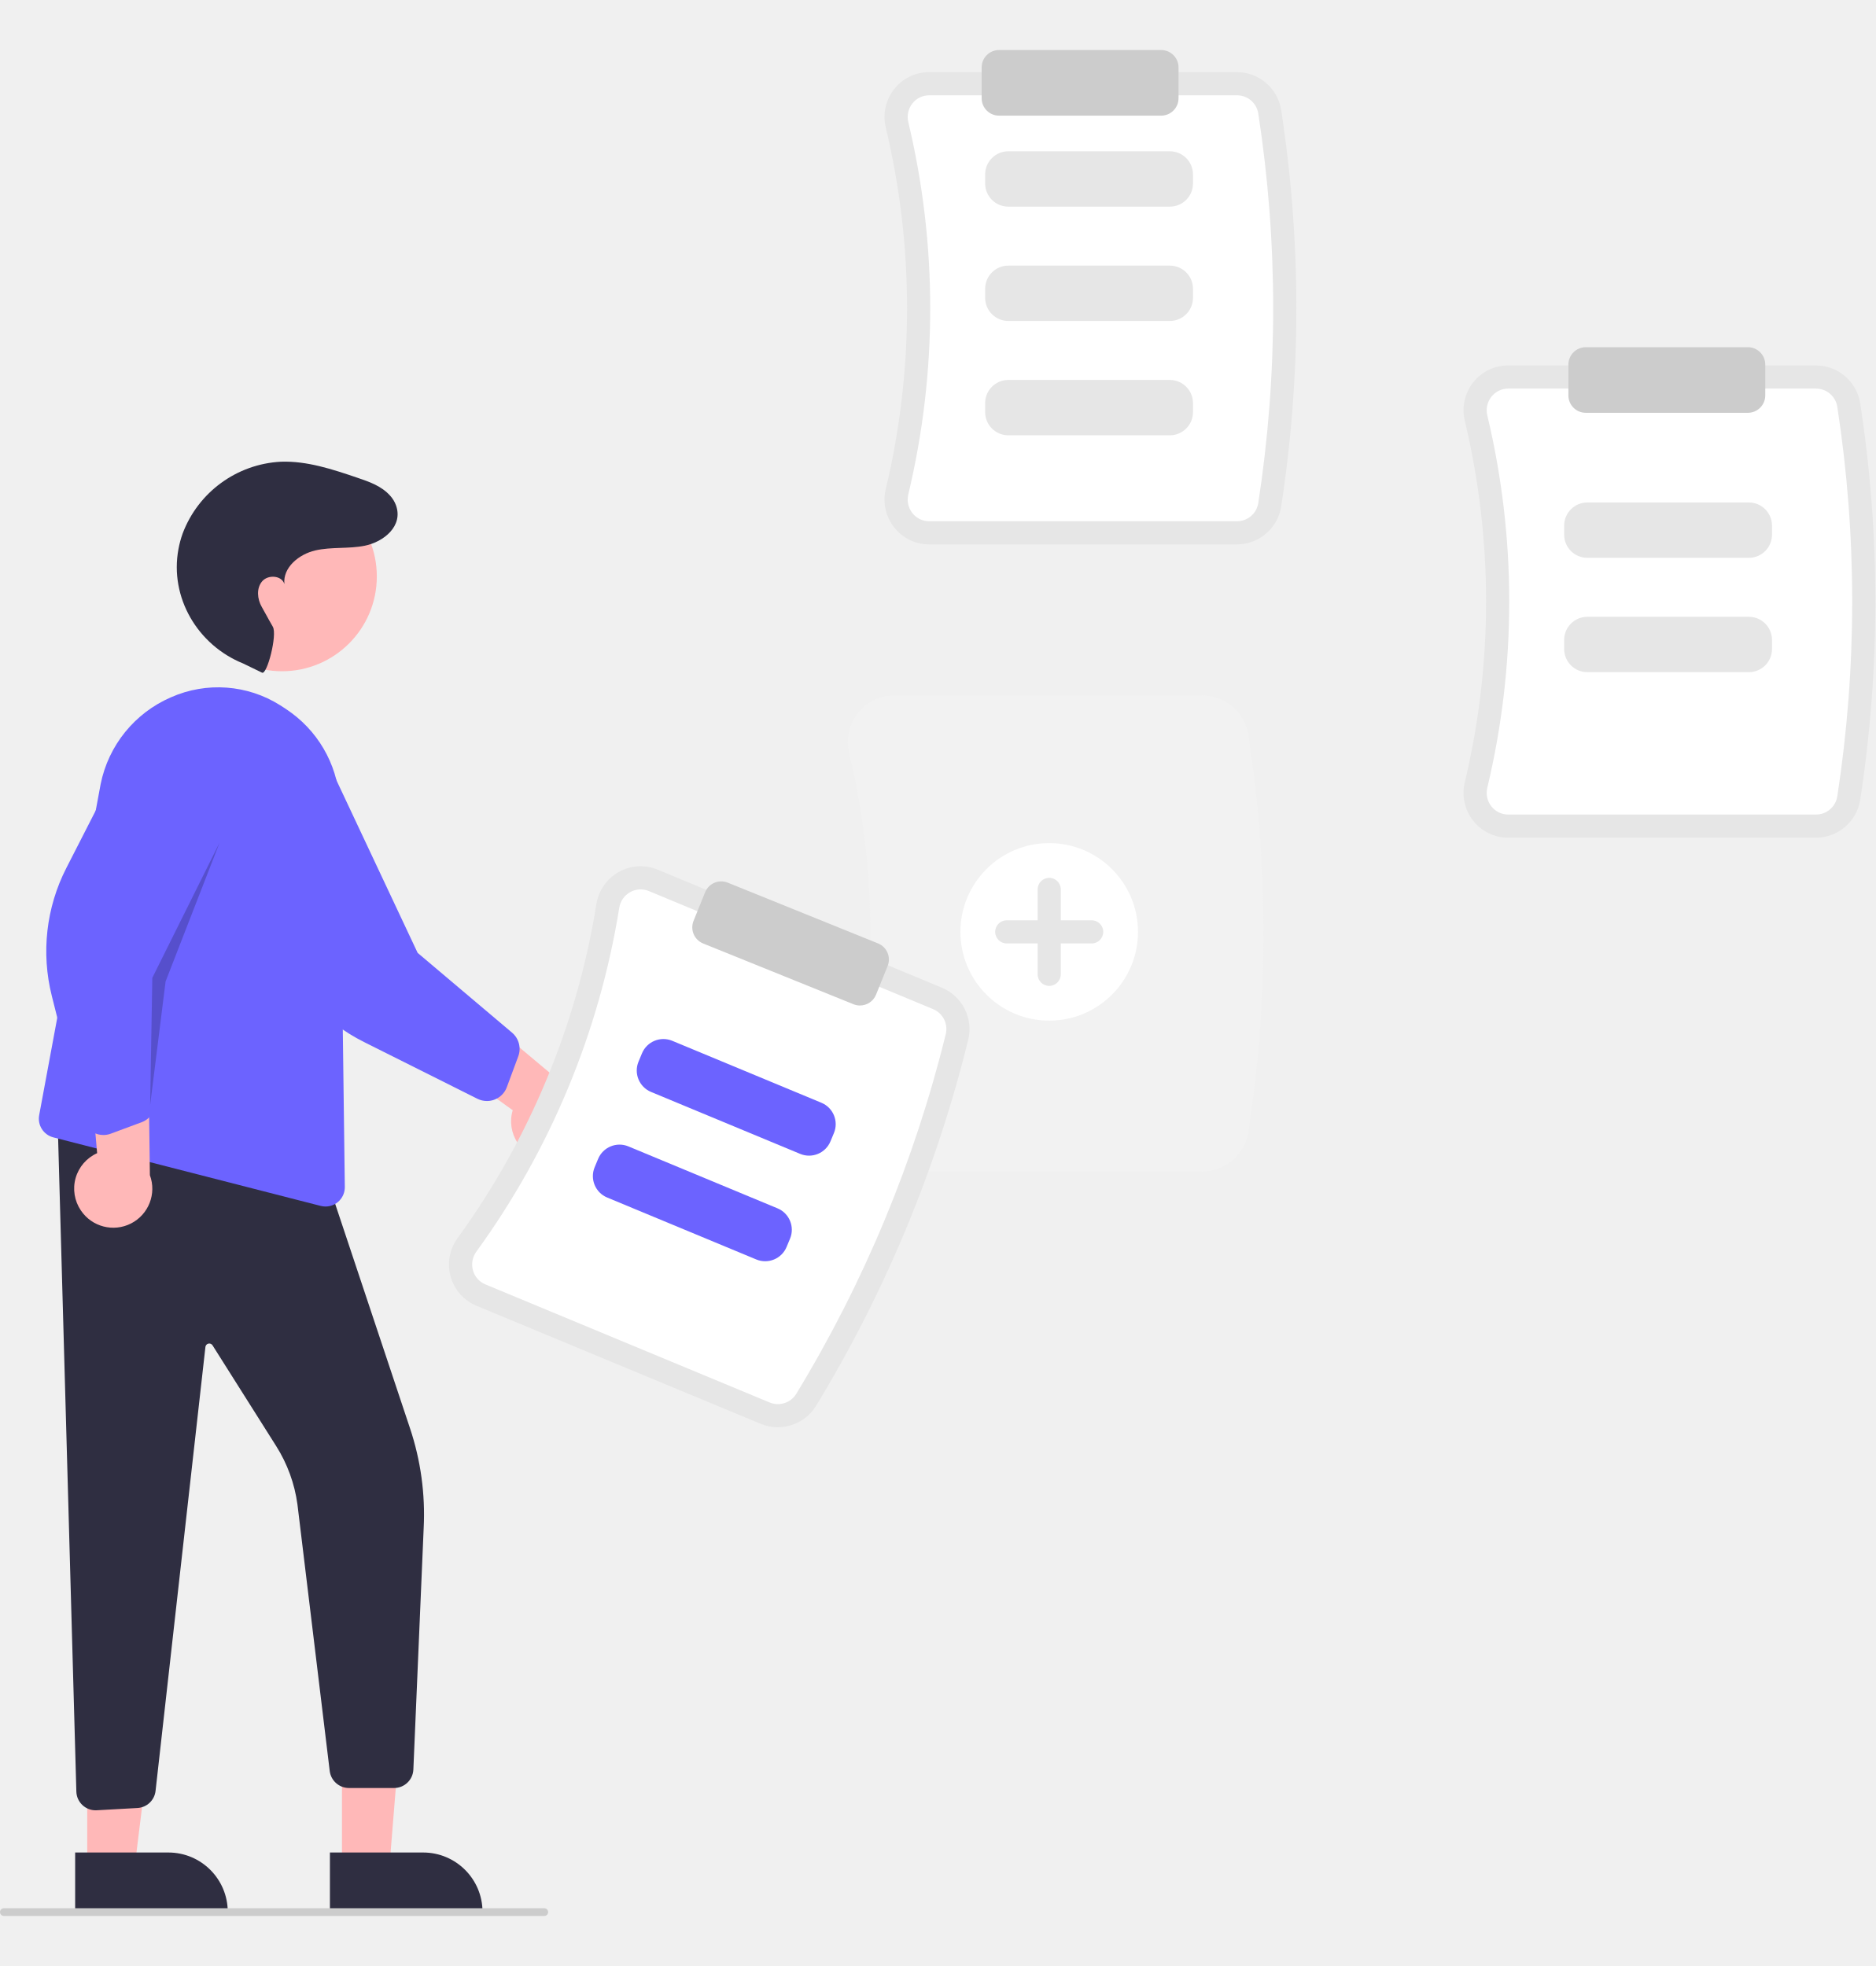
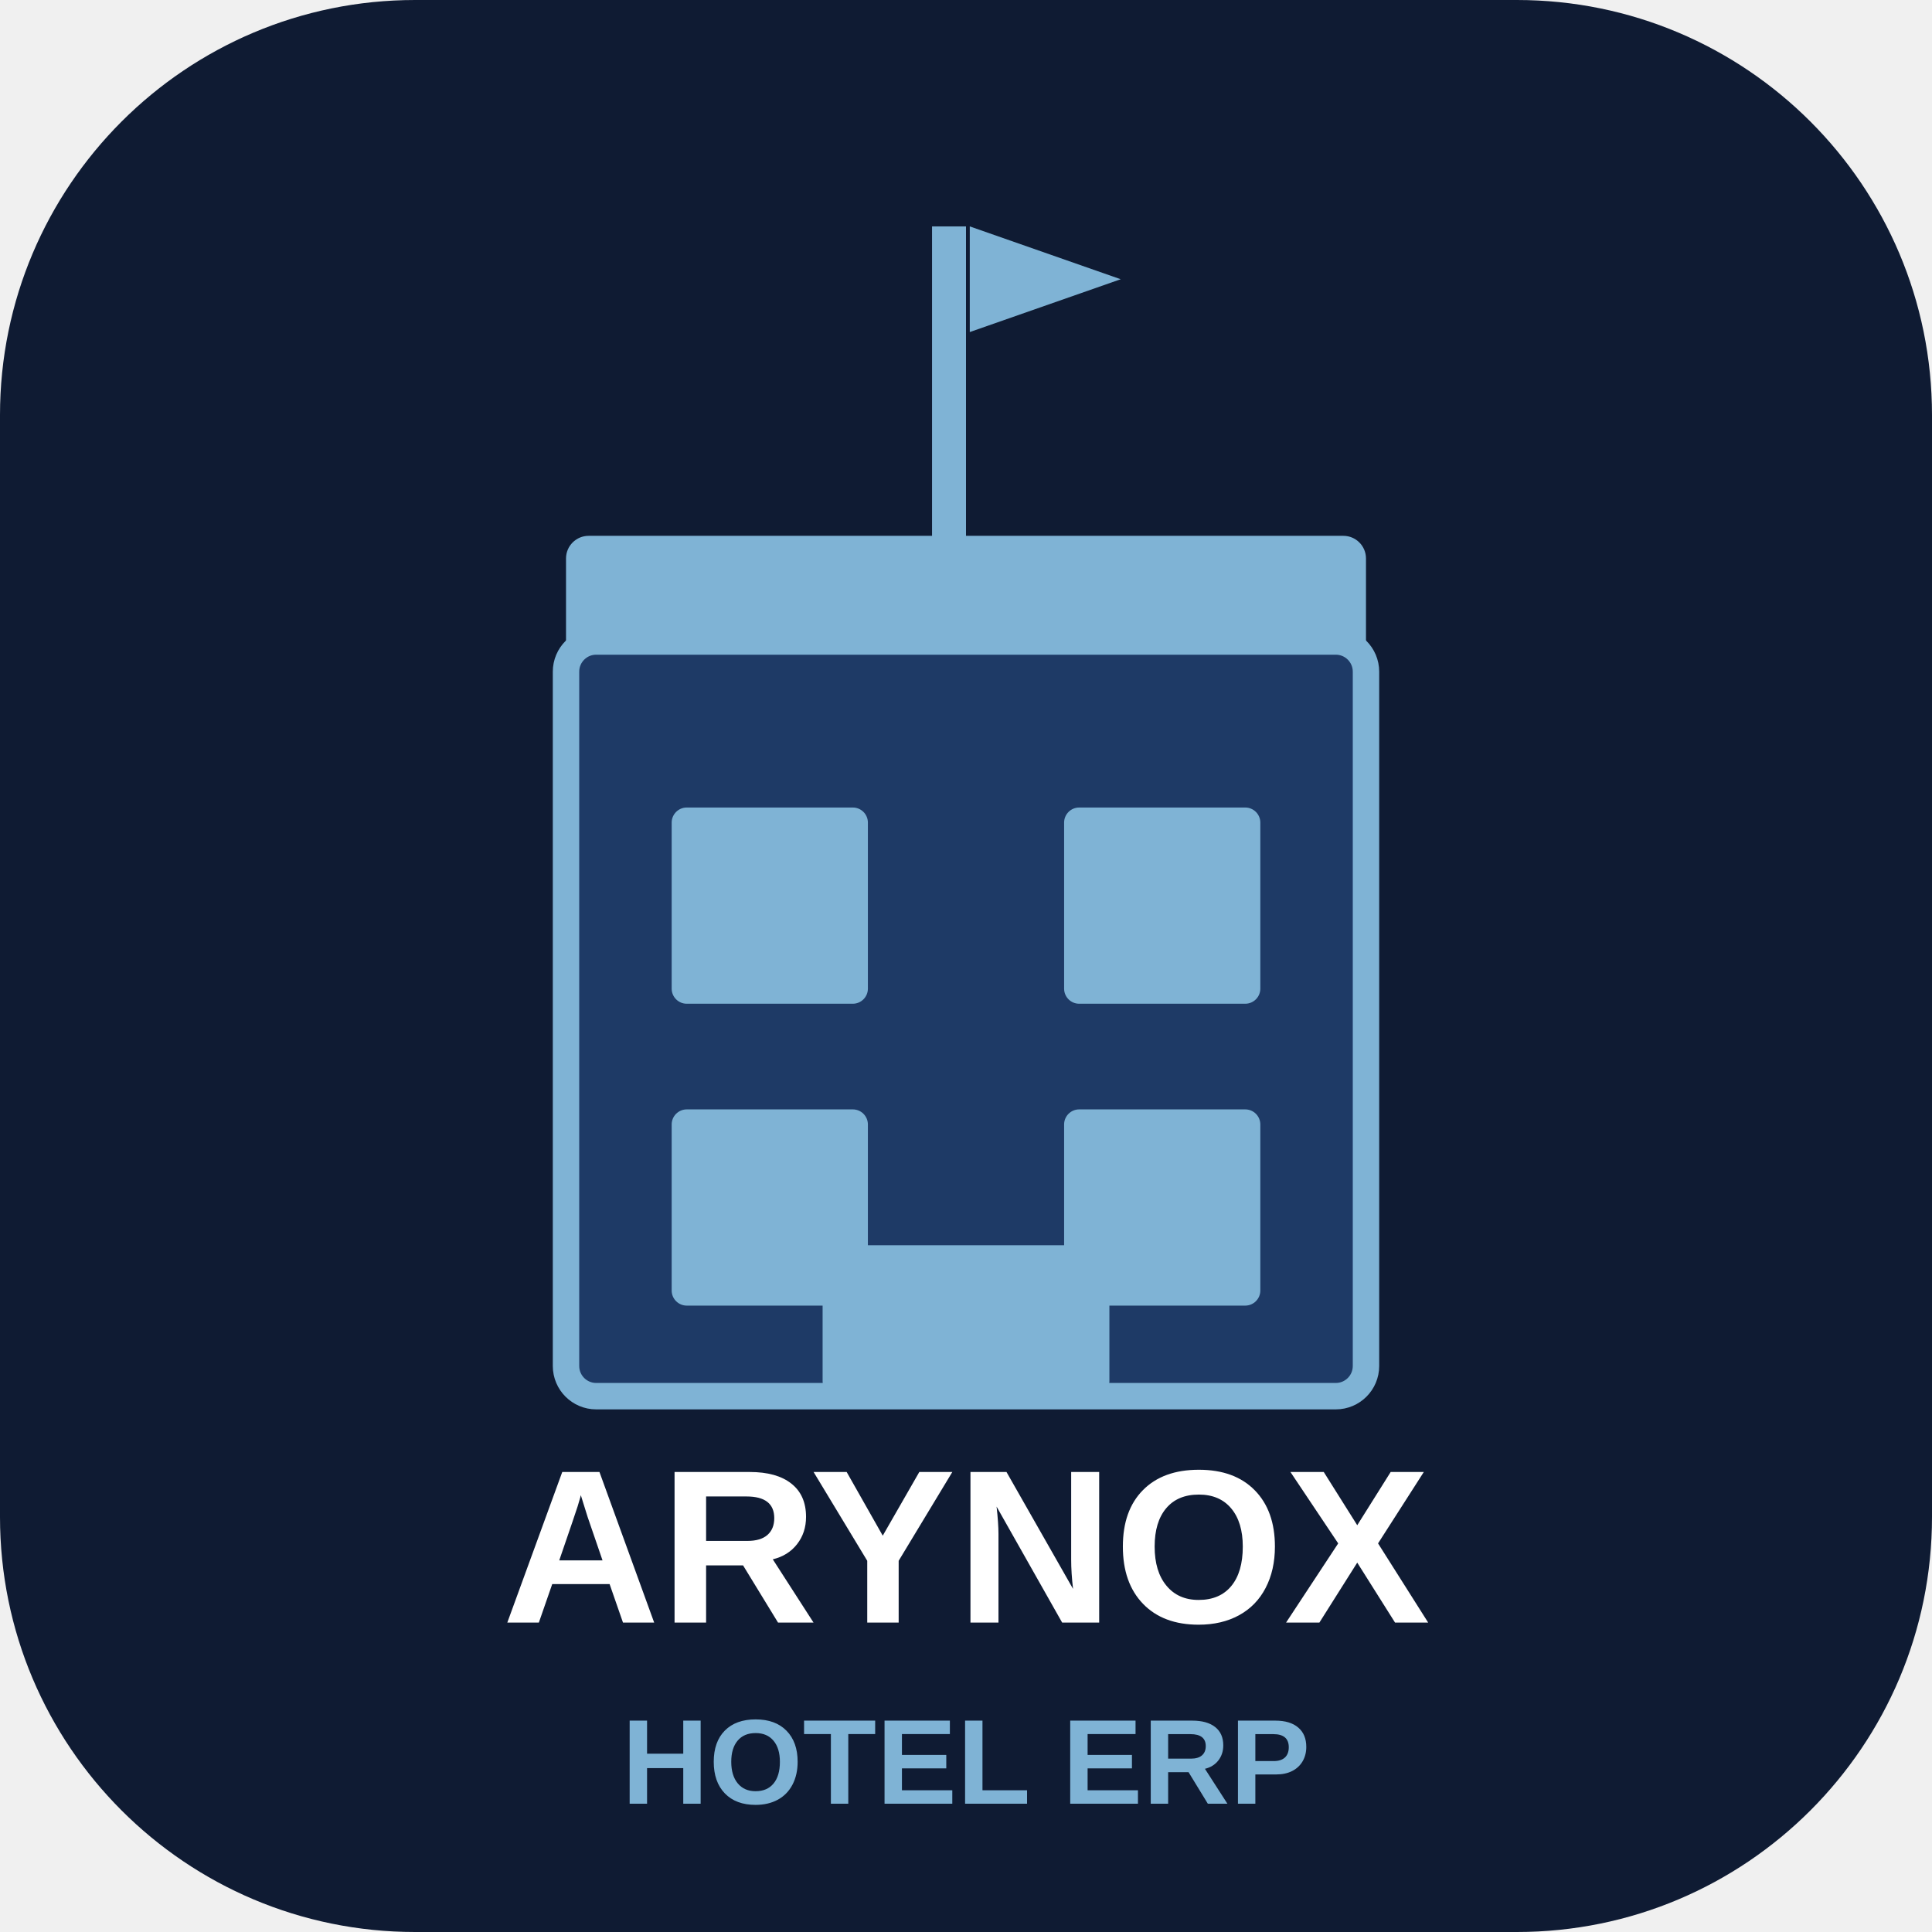
- <svg xmlns="http://www.w3.org/2000/svg" id="ff753138-df00-44ec-9203-11de423f2580" data-name="Layer 1" width="640.87" height="672" viewBox="0 0 485.834 483.5">
-   <path d="M677.542,336.347H597.8a11.478,11.478,0,0,1-9.066-4.394h0a11.622,11.622,0,0,1-2.177-9.968,201.631,201.631,0,0,0-0-93.647,11.624,11.624,0,0,1,2.177-9.967,11.478,11.478,0,0,1,9.066-4.394h79.741a11.623,11.623,0,0,1,11.439,9.755,337.961,337.961,0,0,1,0,102.858A11.623,11.623,0,0,1,677.542,336.347Z" transform="translate(-357.0831 -208.25)" fill="#e6e6e6" />
-   <path d="M597.8,219.978a5.513,5.513,0,0,0-4.354,2.108,5.659,5.659,0,0,0-1.054,4.854,207.656,207.656,0,0,1,0,96.445,5.656,5.656,0,0,0,1.053,4.853l0.0 0a5.511,5.511,0,0,0,4.354,2.109h79.741a5.582,5.582,0,0,0,5.509-4.667,331.985,331.985,0,0,0,0-101.035,5.582,5.582,0,0,0-5.509-4.667Z" transform="translate(-357.0831 -208.25)" fill="#fff" />
-   <path d="M660.141,248.829h-41.845a6.006,6.006,0,0,1-6-6v-2.345a6.006,6.006,0,0,1,6-6h41.845a6.006,6.006,0,0,1,6,6V242.829A6.006,6.006,0,0,1,660.141,248.829Z" transform="translate(-357.0831 -208.25)" fill="#e6e6e6" />
-   <path d="M660.141,278.454h-41.845a6.006,6.006,0,0,1-6-6V270.11a6.006,6.006,0,0,1,6-6h41.845a6.006,6.006,0,0,1,6,6v2.345A6.006,6.006,0,0,1,660.141,278.454Z" transform="translate(-357.0831 -208.25)" fill="#e6e6e6" />
-   <path d="M660.141,308.08h-41.845a6.006,6.006,0,0,1-6-6v-2.345a6.006,6.006,0,0,1,6-6h41.845a6.006,6.006,0,0,1,6,6v2.345A6.006,6.006,0,0,1,660.141,308.08Z" transform="translate(-357.0831 -208.25)" fill="#e6e6e6" />
-   <path d="M827.542,412.347H747.8a11.478,11.478,0,0,1-9.066-4.394h0a11.622,11.622,0,0,1-2.177-9.968,201.631,201.631,0,0,0-0-93.647,11.624,11.624,0,0,1,2.177-9.967,11.478,11.478,0,0,1,9.066-4.394h79.741a11.623,11.623,0,0,1,11.439,9.755,337.961,337.961,0,0,1,0,102.858A11.623,11.623,0,0,1,827.542,412.347Z" transform="translate(-357.0831 -208.25)" fill="#e6e6e6" />
-   <path d="M747.8,295.978a5.513,5.513,0,0,0-4.354,2.108,5.659,5.659,0,0,0-1.054,4.854,207.656,207.656,0,0,1,0,96.445,5.656,5.656,0,0,0,1.053,4.853l0.0 0a5.511,5.511,0,0,0,4.354,2.109h79.741a5.582,5.582,0,0,0,5.509-4.667,331.985,331.985,0,0,0,0-101.035,5.582,5.582,0,0,0-5.509-4.667Z" transform="translate(-357.0831 -208.25)" fill="#fff" />
-   <path d="M668.542,498.847H588.8a11.975,11.975,0,0,1-9.458-4.584,12.119,12.119,0,0,1-2.27-10.394,201.131,201.131,0,0,0-0-93.414,12.121,12.121,0,0,1,2.27-10.394,11.976,11.976,0,0,1,9.459-4.584h79.741a12.127,12.127,0,0,1,11.933,10.179,338.459,338.459,0,0,1,0,103.011A12.127,12.127,0,0,1,668.542,498.847Z" transform="translate(-357.0831 -208.25)" fill="#f2f2f2" />
-   <path d="M810.141,339.829h-41.845a6.006,6.006,0,0,1-6-6v-2.345a6.006,6.006,0,0,1,6-6h41.845a6.006,6.006,0,0,1,6,6V333.829A6.006,6.006,0,0,1,810.141,339.829Z" transform="translate(-357.0831 -208.25)" fill="#e6e6e6" />
-   <path d="M810.141,369.454h-41.845a6.006,6.006,0,0,1-6-6V361.11a6.006,6.006,0,0,1,6-6h41.845a6.006,6.006,0,0,1,6,6v2.345A6.006,6.006,0,0,1,810.141,369.454Z" transform="translate(-357.0831 -208.25)" fill="#e6e6e6" />
-   <circle cx="271.811" cy="228.5" r="23" fill="#fff" />
-   <path d="M639.894,433.75h-8v-8a3,3,0,0,0-6,0v8h-8a3,3,0,0,0,0,6h8v8a3,3,0,0,0,6,0v-8h8a3,3,0,0,0,0-6Z" transform="translate(-357.0831 -208.25)" fill="#e6e6e6" />
-   <path d="M657.894,225.25h-42a4.505,4.505,0,0,1-4.5-4.5v-8a4.505,4.505,0,0,1,4.5-4.5h42a4.505,4.505,0,0,1,4.5,4.5v8A4.505,4.505,0,0,1,657.894,225.25Z" transform="translate(-357.0831 -208.25)" fill="#ccc" />
-   <path d="M809.894,302.25h-42a4.505,4.505,0,0,1-4.5-4.5v-8a4.505,4.505,0,0,1,4.5-4.5h42a4.505,4.505,0,0,1,4.5,4.5v8A4.505,4.505,0,0,1,809.894,302.25Z" transform="translate(-357.0831 -208.25)" fill="#ccc" />
-   <polygon points="88.596 471.061 100.856 471.061 104.689 423.773 88.594 423.773 88.596 471.061" fill="#ffb8b8" />
-   <path d="M442.552,675.308l24.144-.001h.001a15.386,15.386,0,0,1,15.386,15.386v.5l-39.531.001Z" transform="translate(-357.0831 -208.25)" fill="#2f2e41" />
-   <polygon points="22.596 471.061 34.856 471.061 40.689 423.773 22.594 423.773 22.596 471.061" fill="#ffb8b8" />
-   <path d="M376.552,675.308l24.144-.001h.001a15.386,15.386,0,0,1,15.386,15.386v.5l-39.531.001Z" transform="translate(-357.0831 -208.25)" fill="#2f2e41" />
-   <path d="M381.854,664.373a4.981,4.981,0,0,1-3.375-1.318h0a4.961,4.961,0,0,1-1.616-3.537L371.947,483.304l69.811,17.452,21.54,64.618a70.461,70.461,0,0,1,3.545,25.824l-2.675,62.637a4.996,4.996,0,0,1-4.994,4.759h-11.709a5.023,5.023,0,0,1-4.955-4.33l-8.369-69.142a37.823,37.823,0,0,0-5.532-15.164l-16.469-26.076a1,1,0,0,0-1.838.41L397.378,659.38a4.993,4.993,0,0,1-4.687,4.396l-10.552.587C382.044,664.369,381.949,664.373,381.854,664.373Z" transform="translate(-357.0831 -208.25)" fill="#2f2e41" />
-   <circle cx="73.058" cy="136.406" r="24.561" fill="#ffb8b8" />
-   <path d="M441.424,507.922a5.076,5.076,0,0,1-1.253-.159H440.17l-69.264-17.76a4.998,4.998,0,0,1-3.663-5.815L383.15,398.497a31.214,31.214,0,0,1,18.25-22.54,30.113,30.113,0,0,1,28.266,2.075c.97.605,1.947,1.265,2.903,1.961a30.96,30.96,0,0,1,12.579,24.529l1.265,98.329a5.007,5.007,0,0,1-4.988,5.071Z" transform="translate(-357.0831 -208.25)" fill="#6c63ff" />
-   <path d="M378.032,508.93a10.056,10.056,0,0,1,4.214-14.832l-3.081-35.602,16.326,8.848.423,32.452a10.11,10.11,0,0,1-17.882,9.134Z" transform="translate(-357.0831 -208.25)" fill="#ffb8b8" />
-   <path d="M383.865,489.389a5.532,5.532,0,0,1-1.366-.173,5.496,5.496,0,0,1-3.972-3.986l-8.023-31.884a47.37,47.37,0,0,1,3.761-33.135l16.809-32.882a15.541,15.541,0,0,1,18.808-11.019,15.356,15.356,0,0,1,9.475,7.101,15.567,15.567,0,0,1,1.654,11.913l-23.927,53.506.284,32.036a5.519,5.519,0,0,1-3.584,5.205l-8.007,2.974A5.48,5.48,0,0,1,383.865,489.389Z" transform="translate(-357.0831 -208.25)" fill="#6c63ff" />
-   <path d="M498.401,495.835a10.056,10.056,0,0,1-8.493-12.87l-28.993-20.889,17.357-6.602,24.872,20.849a10.11,10.11,0,0,1-4.742,19.512Z" transform="translate(-357.0831 -208.25)" fill="#ffb8b8" />
-   <path d="M483.223,480.581a5.522,5.522,0,0,1-2.463-.582L451.361,465.282a47.381,47.381,0,0,1-22.661-24.465L414.743,406.626a15.544,15.544,0,0,1,3.918-21.444,15.352,15.352,0,0,1,11.59-2.543,15.57,15.57,0,0,1,10.081,6.512l24.945,53.04L489.743,462.873a5.518,5.518,0,0,1,1.607,6.112l-2.97,8.008a5.474,5.474,0,0,1-2.007,2.596,5.497,5.497,0,0,1-3.15.992Z" transform="translate(-357.0831 -208.25)" fill="#6c63ff" />
-   <path d="M424.983,369.593c1.305.571,3.977-9.827,2.78-11.907-1.78-3.093-1.675-3.071-2.857-5.117s-1.446-4.847.084-6.648,5.072-1.562,5.77.696c-.449-4.288,3.792-7.735,7.993-8.703s8.632-.367,12.857-1.229c4.902-1,10.003-5.11,8.047-10.501a7.593,7.593,0,0,0-1.481-2.434c-2.26-2.541-5.421-3.626-8.512-4.675-6.43-2.182-13.036-4.392-19.822-4.151A28.798,28.798,0,0,0,404.397,333.533a26.156,26.156,0,0,0-1.083,4.025c-2.329,12.524,4.944,24.878,16.756,29.647Z" transform="translate(-357.0831 -208.25)" fill="#2f2e41" />
-   <polygon points="38.9 273.343 39.457 240.414 56.9 205.343 42.9 241.343 38.9 273.343" opacity="0.2" />
-   <path d="M554.16,564.232,480.522,533.637a11.478,11.478,0,0,1-6.686-7.536h0a11.622,11.622,0,0,1,1.815-10.04,201.631,201.631,0,0,0,35.93-86.48,11.624,11.624,0,0,1,5.834-8.369,11.478,11.478,0,0,1,10.058-.579l73.638,30.596a11.623,11.623,0,0,1,6.821,13.398,337.961,337.961,0,0,1-39.465,94.986A11.623,11.623,0,0,1,554.16,564.232Z" transform="translate(-357.0831 -208.25)" fill="#e6e6e6" />
-   <path d="M525.171,426.174a5.513,5.513,0,0,0-4.83.276,5.659,5.659,0,0,0-2.835,4.078,207.656,207.656,0,0,1-37.004,89.064,5.656,5.656,0,0,0-.889,4.885l0.0.001a5.511,5.511,0,0,0,3.212,3.618l73.638,30.596a5.582,5.582,0,0,0,6.878-2.196,331.986,331.986,0,0,0,38.766-93.302,5.582,5.582,0,0,0-3.297-6.423Z" transform="translate(-357.0831 -208.25)" fill="#fff" />
-   <path d="M564.38,494.281l-38.642-16.055a6.006,6.006,0,0,1-3.239-7.843l.9-2.165a6.006,6.006,0,0,1,7.843-3.239l38.642,16.055a6.006,6.006,0,0,1,3.239,7.843l-.9,2.165A6.006,6.006,0,0,1,564.38,494.281Z" transform="translate(-357.0831 -208.25)" fill="#6c63ff" />
-   <path d="M553.013,521.64l-38.642-16.055a6.006,6.006,0,0,1-3.239-7.843l.9-2.165a6.006,6.006,0,0,1,7.843-3.239L558.517,508.394a6.006,6.006,0,0,1,3.239,7.843l-.9,2.165A6.006,6.006,0,0,1,553.013,521.64Z" transform="translate(-357.0831 -208.25)" fill="#6c63ff" />
-   <path d="M579.864,455.832a4.489,4.489,0,0,1-1.687-.331l-38.938-15.743a4.505,4.505,0,0,1-2.485-5.858l2.999-7.417a4.5,4.5,0,0,1,5.859-2.485l38.938,15.743a4.505,4.505,0,0,1,2.485,5.858l-2.999,7.417a4.511,4.511,0,0,1-4.171,2.815Z" transform="translate(-357.0831 -208.25)" fill="#ccc" />
-   <path d="M498.083,691.75h-140a1,1,0,1,1,0-2h140a1,1,0,0,1,0,2Z" transform="translate(-357.0831 -208.25)" fill="#ccc" />
+ <svg xmlns="http://www.w3.org/2000/svg" viewBox="0 0 512 512" font-family="Segoe UI, Arial, sans-serif">
+   <rect width="512" height="512" rx="110" fill="#0F1B33" />
+   <rect x="247" y="60" width="9" height="92" fill="#7FB3D5" />
+   <polygon points="257,60 297,74 257,88" fill="#7FB3D5" />
+   <rect x="150" y="142" width="212" height="34" rx="6" fill="#7FB3D5" />
+   <rect x="150" y="170" width="212" height="200" rx="8" fill="#1E3A66" stroke="#7FB3D5" stroke-width="7" />
+   <rect x="178" y="214" width="52" height="52" rx="4" fill="#7FB3D5" />
+   <rect x="282" y="214" width="52" height="52" rx="4" fill="#7FB3D5" />
+   <rect x="178" y="294" width="52" height="52" rx="4" fill="#7FB3D5" />
+   <rect x="282" y="294" width="52" height="52" rx="4" fill="#7FB3D5" />
+   <rect x="218" y="330" width="76" height="40" rx="4" fill="#7FB3D5" />
+   <text x="256" y="430" text-anchor="middle" font-size="58" font-weight="bold" fill="#FFFFFF">ARYNOX</text>
+   <text x="256" y="478" text-anchor="middle" font-size="32" font-weight="bold" fill="#7FB3D5">HOTEL ERP</text>
</svg>
